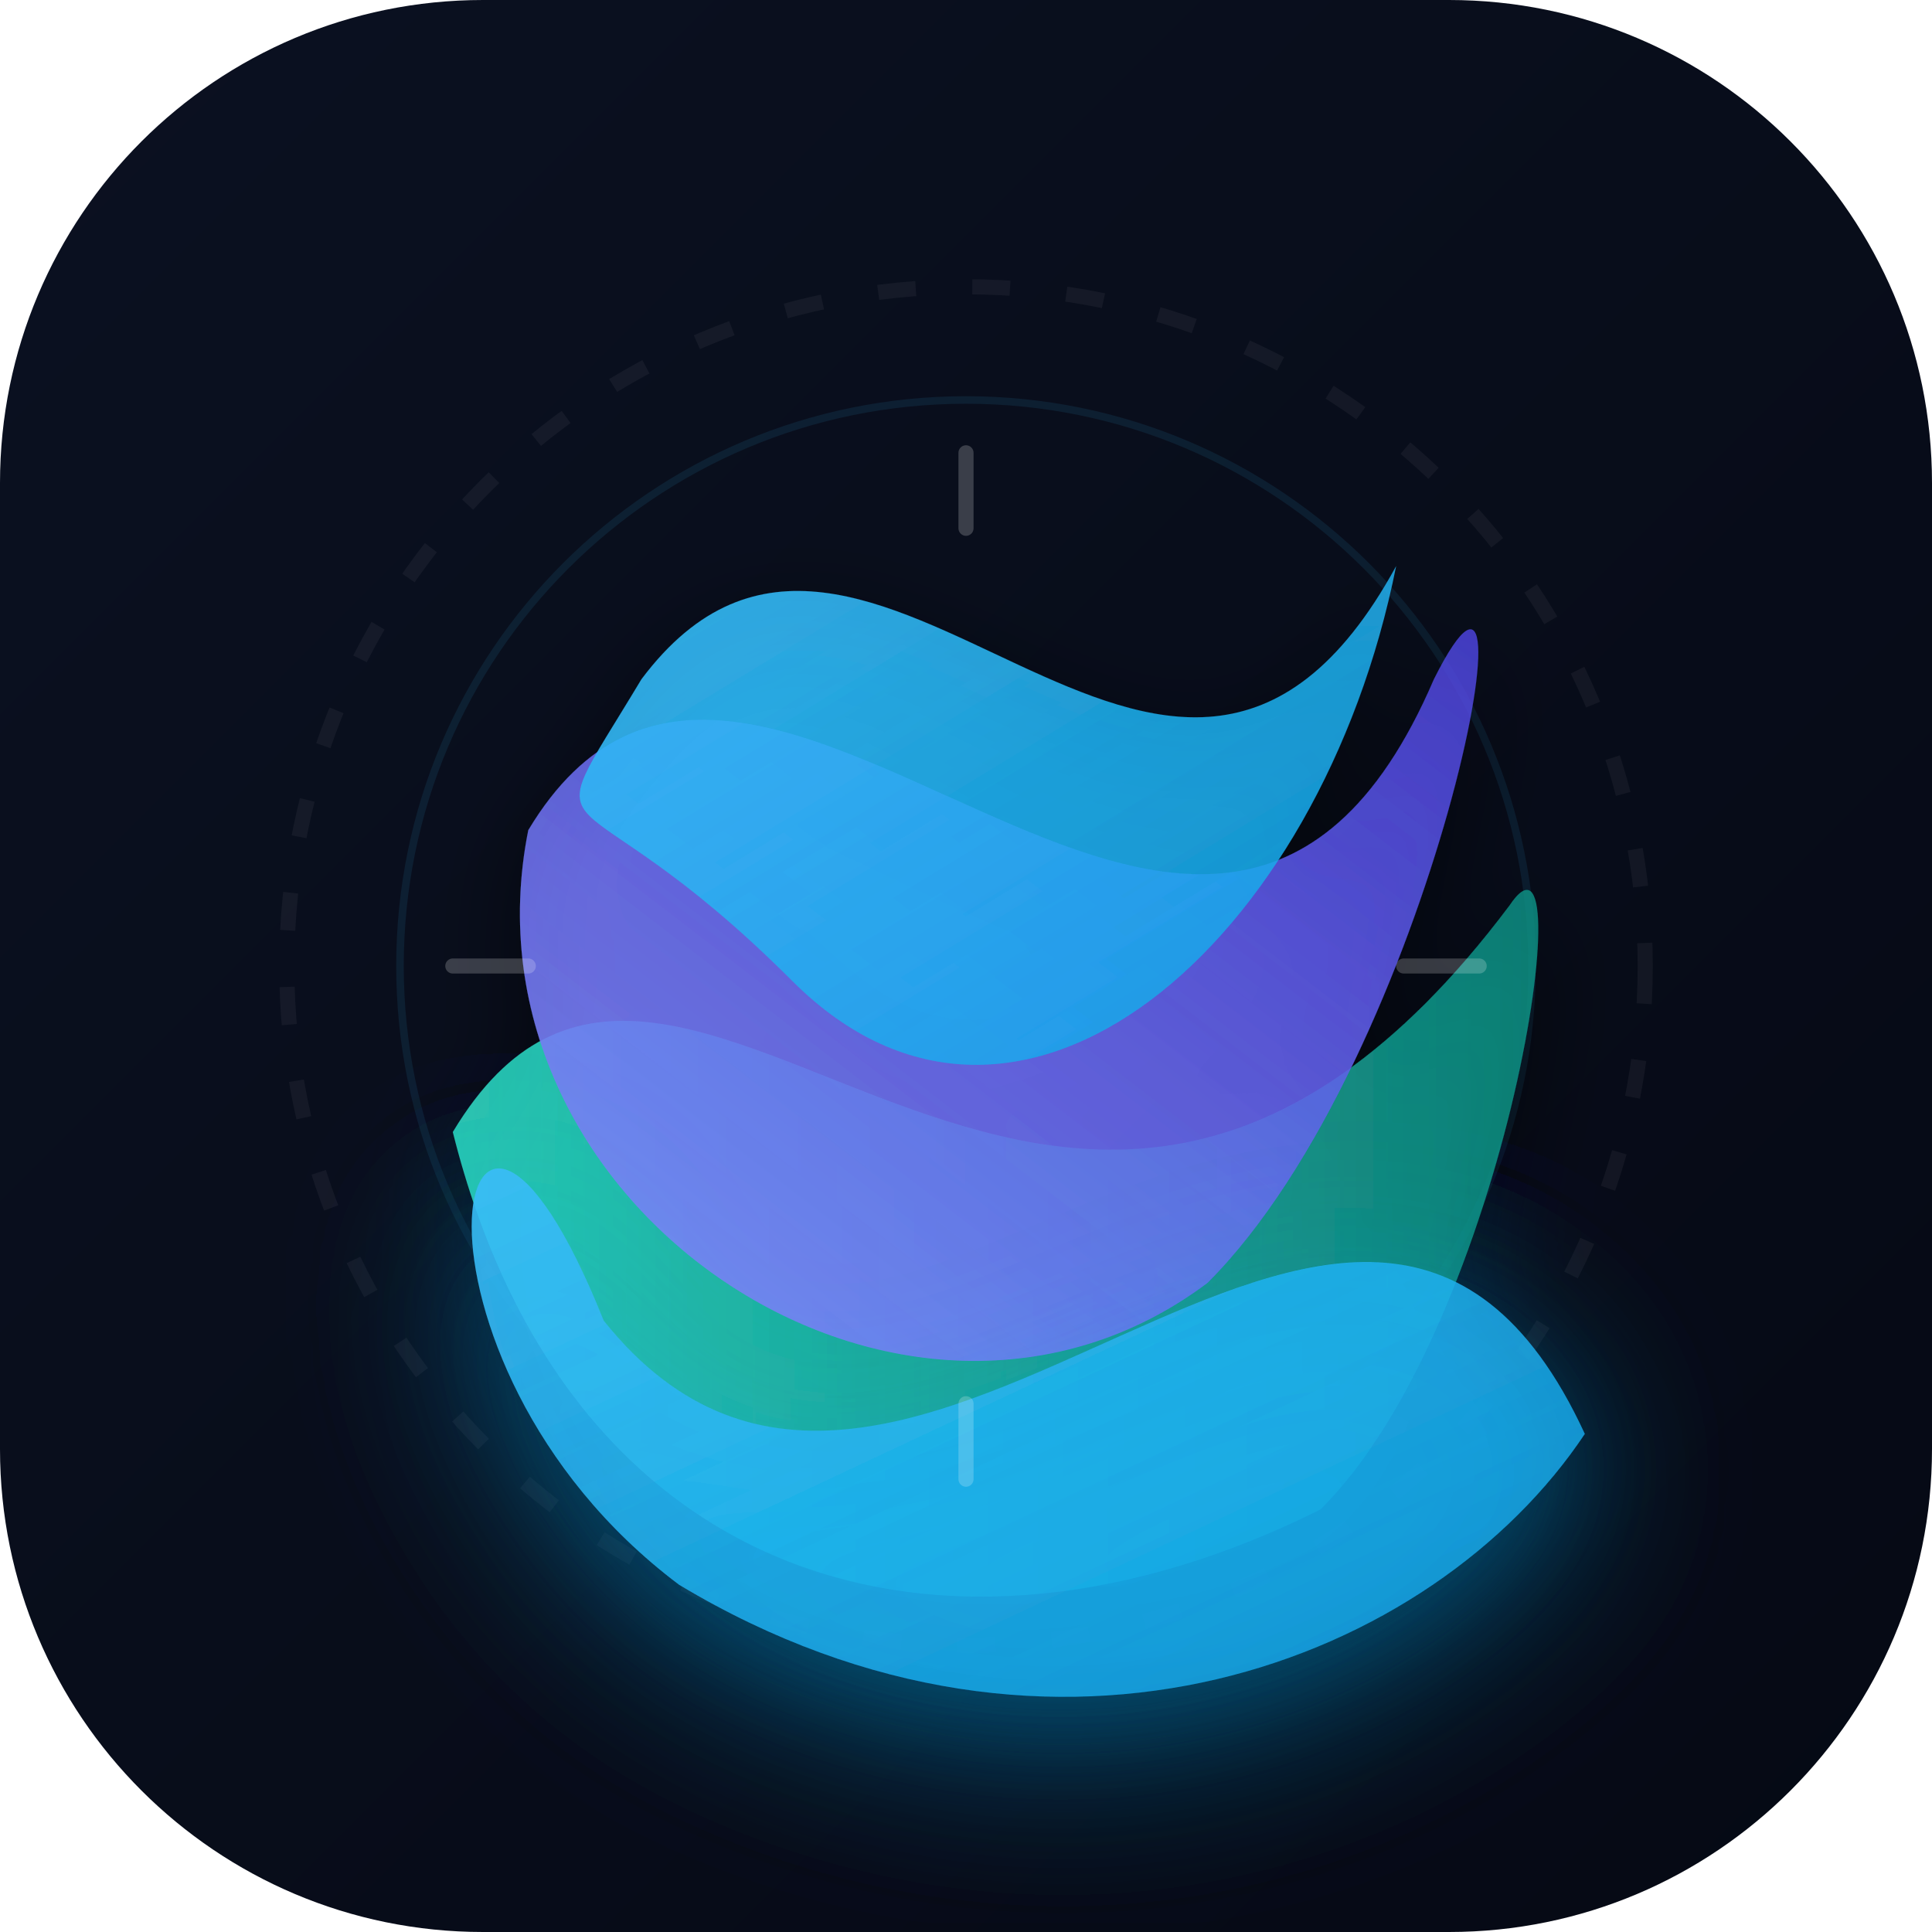
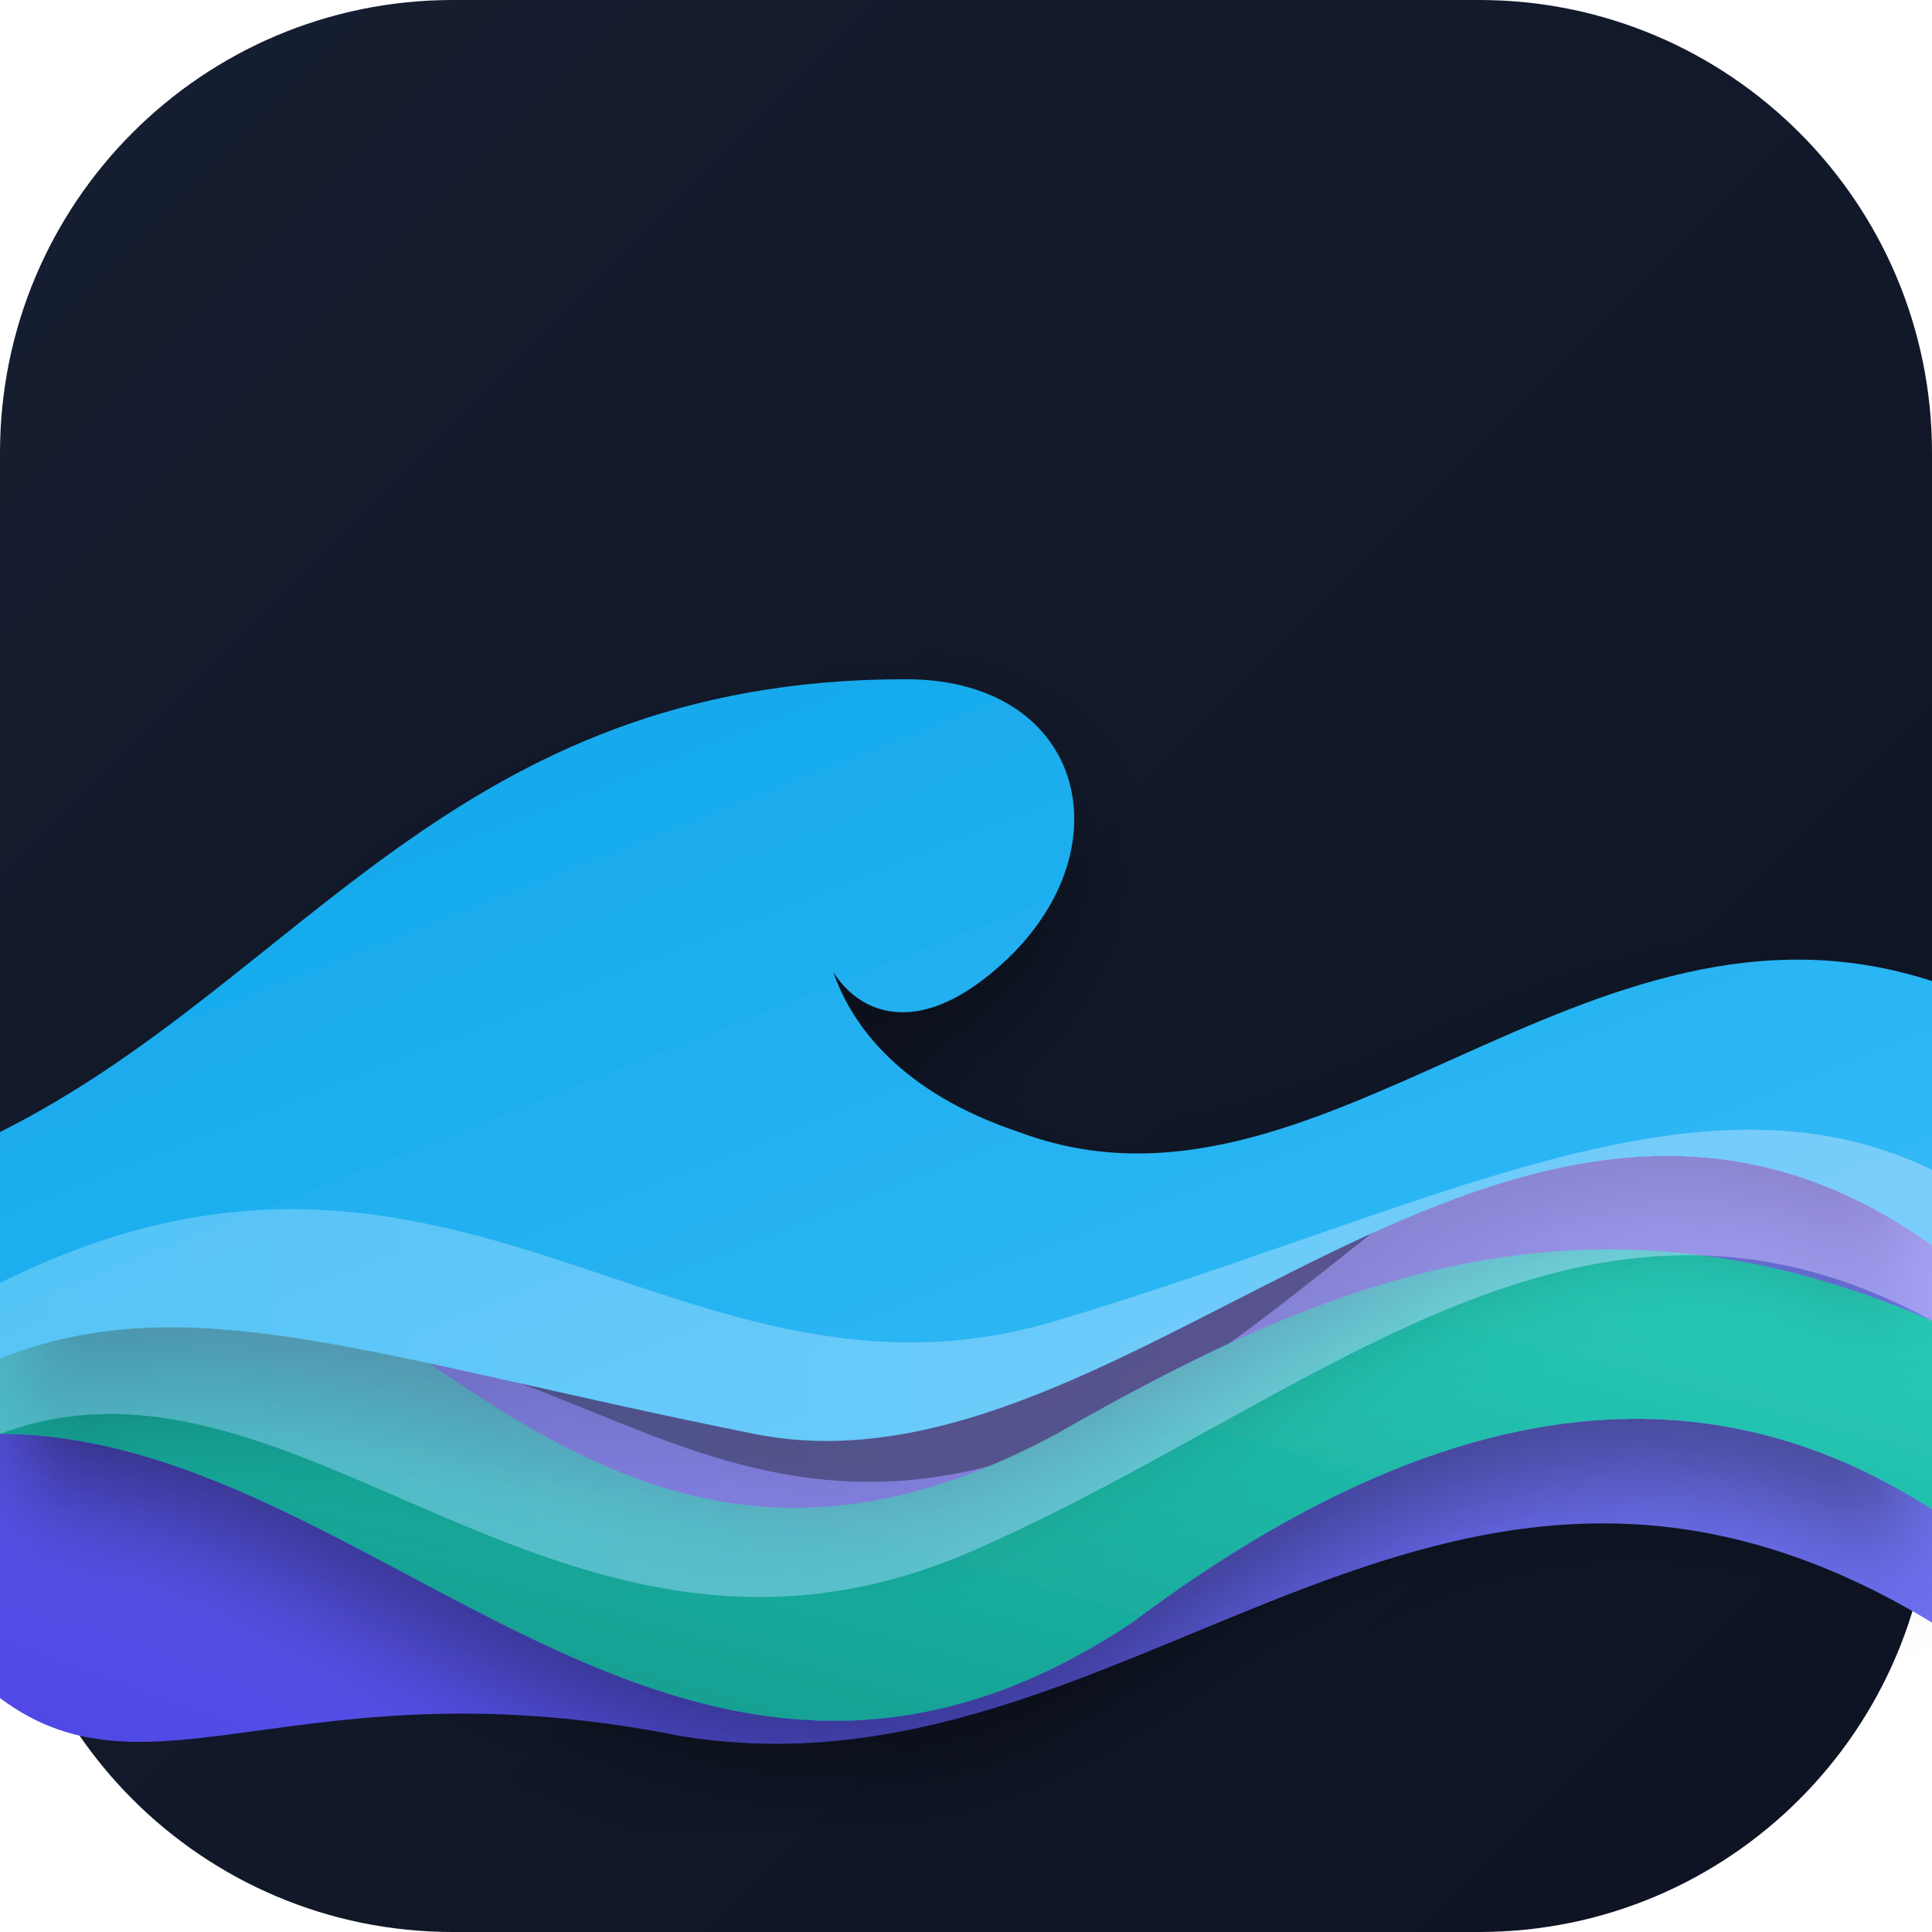
<svg xmlns="http://www.w3.org/2000/svg" viewBox="0 0 512 512">
  <defs>
    <linearGradient id="bgGrad" x1="0%" y1="0%" x2="100%" y2="100%">
-       <stop offset="0%" style="stop-color:#0B1121;stop-opacity:1" />
-       <stop offset="100%" style="stop-color:#050914;stop-opacity:1" />
+       <stop offset="0%" style="stop-color:#161E31;stop-opacity:1" />
+       <stop offset="100%" style="stop-color:#0D1322;stop-opacity:1" />
    </linearGradient>
-     <linearGradient id="wave1Grad" x1="0%" y1="0%" x2="100%" y2="100%">
-       <stop offset="0%" style="stop-color:#38BDF8;stop-opacity:0.9" />
-       <stop offset="100%" style="stop-color:#0EA5E9;stop-opacity:0.8" />
+     <linearGradient id="purpleGrad" x1="0%" y1="100%" x2="100%" y2="0%">
+       <stop offset="0%" style="stop-color:#4F46E5;stop-opacity:1" />
+       <stop offset="100%" style="stop-color:#818CF8;stop-opacity:1" />
    </linearGradient>
-     <linearGradient id="wave2Grad" x1="0%" y1="100%" x2="100%" y2="0%">
-       <stop offset="0%" style="stop-color:#818CF8;stop-opacity:0.9" />
-       <stop offset="100%" style="stop-color:#4F46E5;stop-opacity:0.8" />
+     <linearGradient id="tealGrad" x1="0%" y1="100%" x2="100%" y2="0%">
+       <stop offset="0%" style="stop-color:#0D9488;stop-opacity:1" />
+       <stop offset="100%" style="stop-color:#2DD4BF;stop-opacity:1" />
    </linearGradient>
-     <linearGradient id="wave3Grad" x1="0%" y1="50%" x2="100%" y2="50%">
-       <stop offset="0%" style="stop-color:#2DD4BF;stop-opacity:0.9" />
-       <stop offset="100%" style="stop-color:#0D9488;stop-opacity:0.8" />
+     <linearGradient id="cyanGrad" x1="0%" y1="0%" x2="100%" y2="100%">
+       <stop offset="0%" style="stop-color:#0EA5E9;stop-opacity:1" />
+       <stop offset="100%" style="stop-color:#38BDF8;stop-opacity:1" />
    </linearGradient>
-     <filter id="glow" x="-50%" y="-50%" width="200%" height="200%">
-       <feDropShadow dx="0" dy="12" stdDeviation="24" flood-color="#0EA5E9" flood-opacity="0.4" />
-     </filter>
-     <filter id="shadow" x="-20%" y="-20%" width="140%" height="140%">
-       <feDropShadow dx="0" dy="8" stdDeviation="12" flood-color="#000" flood-opacity="0.6" />
+     <linearGradient id="lightPurpleGrad" x1="0%" y1="0%" x2="100%" y2="0%">
+       <stop offset="0%" style="stop-color:#818CF8;stop-opacity:0.8" />
+       <stop offset="100%" style="stop-color:#A78BFA;stop-opacity:0.9" />
+     </linearGradient>
+     <filter id="dropShadow" x="-20%" y="-20%" width="140%" height="140%">
+       <feDropShadow dx="0" dy="15" stdDeviation="15" flood-color="#000000" flood-opacity="0.4" />
    </filter>
  </defs>
-   <rect width="512" height="512" rx="128" fill="url(#bgGrad)" />
-   <circle cx="256" cy="256" r="180" fill="none" stroke="rgba(255,255,255,0.05)" stroke-width="4" stroke-dasharray="10 15" />
-   <circle cx="256" cy="256" r="150" fill="none" stroke="rgba(56, 189, 248, 0.1)" stroke-width="2" />
-   <g filter="url(#shadow)">
-     <path d="M 120 300 C 180 200, 280 400, 400 240 C 420 210, 400 350, 350 400 C 250 450, 150 420, 120 300 Z" fill="url(#wave3Grad)" />
-     <path d="M 140 220 C 200 120, 320 320, 380 180 C 410 120, 380 280, 320 340 C 240 400, 120 320, 140 220 Z" fill="url(#wave2Grad)" />
-     <path d="M 160 350 C 240 450, 360 250, 420 380 C 380 440, 280 480, 180 420 C 100 360, 120 250, 160 350 Z" fill="url(#wave1Grad)" filter="url(#glow)" />
-     <path d="M 170 180 C 230 100, 310 260, 370 150 C 350 250, 270 320, 210 260 C 150 200, 140 230, 170 180 Z" fill="url(#wave1Grad)" />
+   <rect width="512" height="512" rx="120" fill="url(#bgGrad)" />
+   <g transform="translate(0, 30)">
+     <path d="M 0 350 C 120 280, 160 380, 256 360 C 350 340, 400 220, 512 250 L 512 400 C 380 320, 300 450, 180 430 C 80 410, 40 450, 0 420 Z" fill="url(#purpleGrad)" />
+     <path d="M 0 280 C 100 280, 150 420, 280 350 C 350 310, 420 280, 512 320 L 512 370 C 450 330, 380 340, 300 400 C 180 480, 100 350, 0 350 Z" fill="url(#tealGrad)" filter="url(#dropShadow)" />
+     <path d="M 0 270 C 80 230, 120 150, 240 150 C 290 150, 300 200, 260 230 C 220 260, 200 200, 230 180 C 210 200, 210 250, 270 270 C 350 300, 420 200, 512 230 L 512 300 C 400 220, 300 370, 200 350 C 100 330, 50 310, 0 330 Z" fill="url(#cyanGrad)" filter="url(#dropShadow)" />
+     <path d="M 0 310 C 120 250, 180 350, 280 320 C 380 290, 450 250, 512 280 L 512 320 C 420 270, 350 340, 260 380 C 150 430, 80 320, 0 350 Z" fill="url(#lightPurpleGrad)" style="mix-blend-mode: screen;" opacity="0.6" />
  </g>
-   <path d="M 256 120 L 256 140 M 256 372 L 256 392 M 120 256 L 140 256 M 372 256 L 392 256" stroke="rgba(255,255,255,0.2)" stroke-width="4" stroke-linecap="round" />
</svg>
